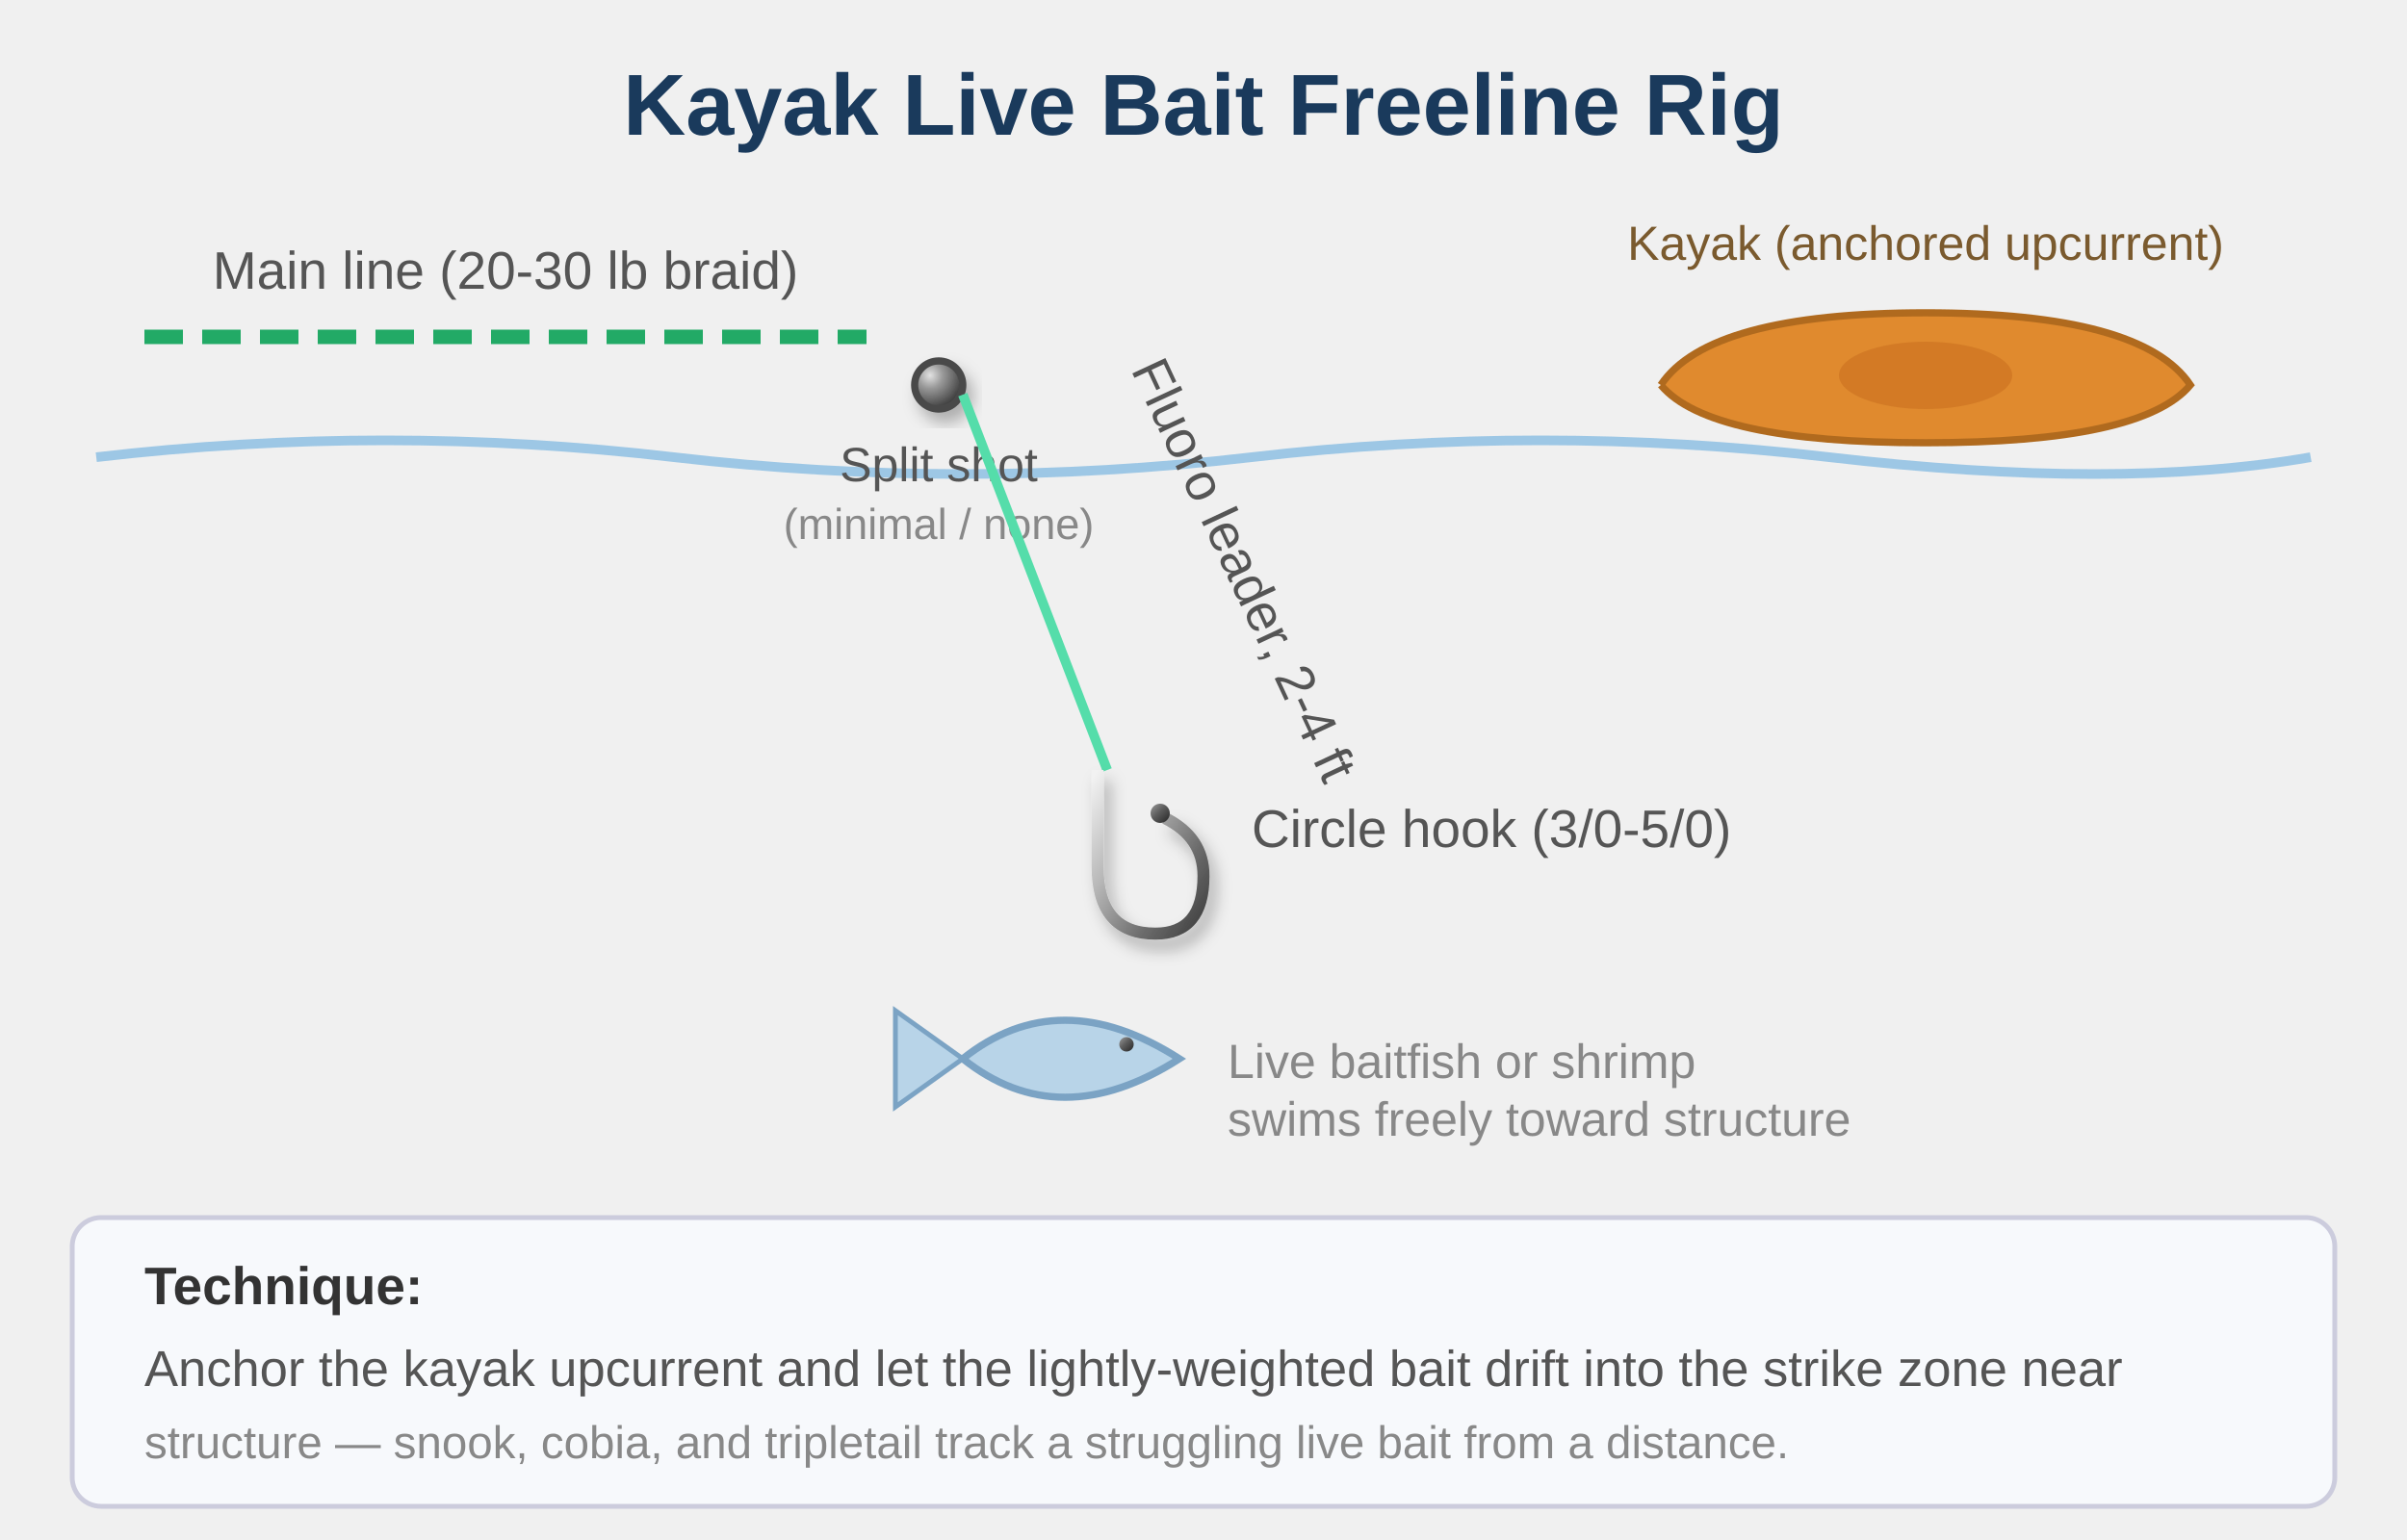
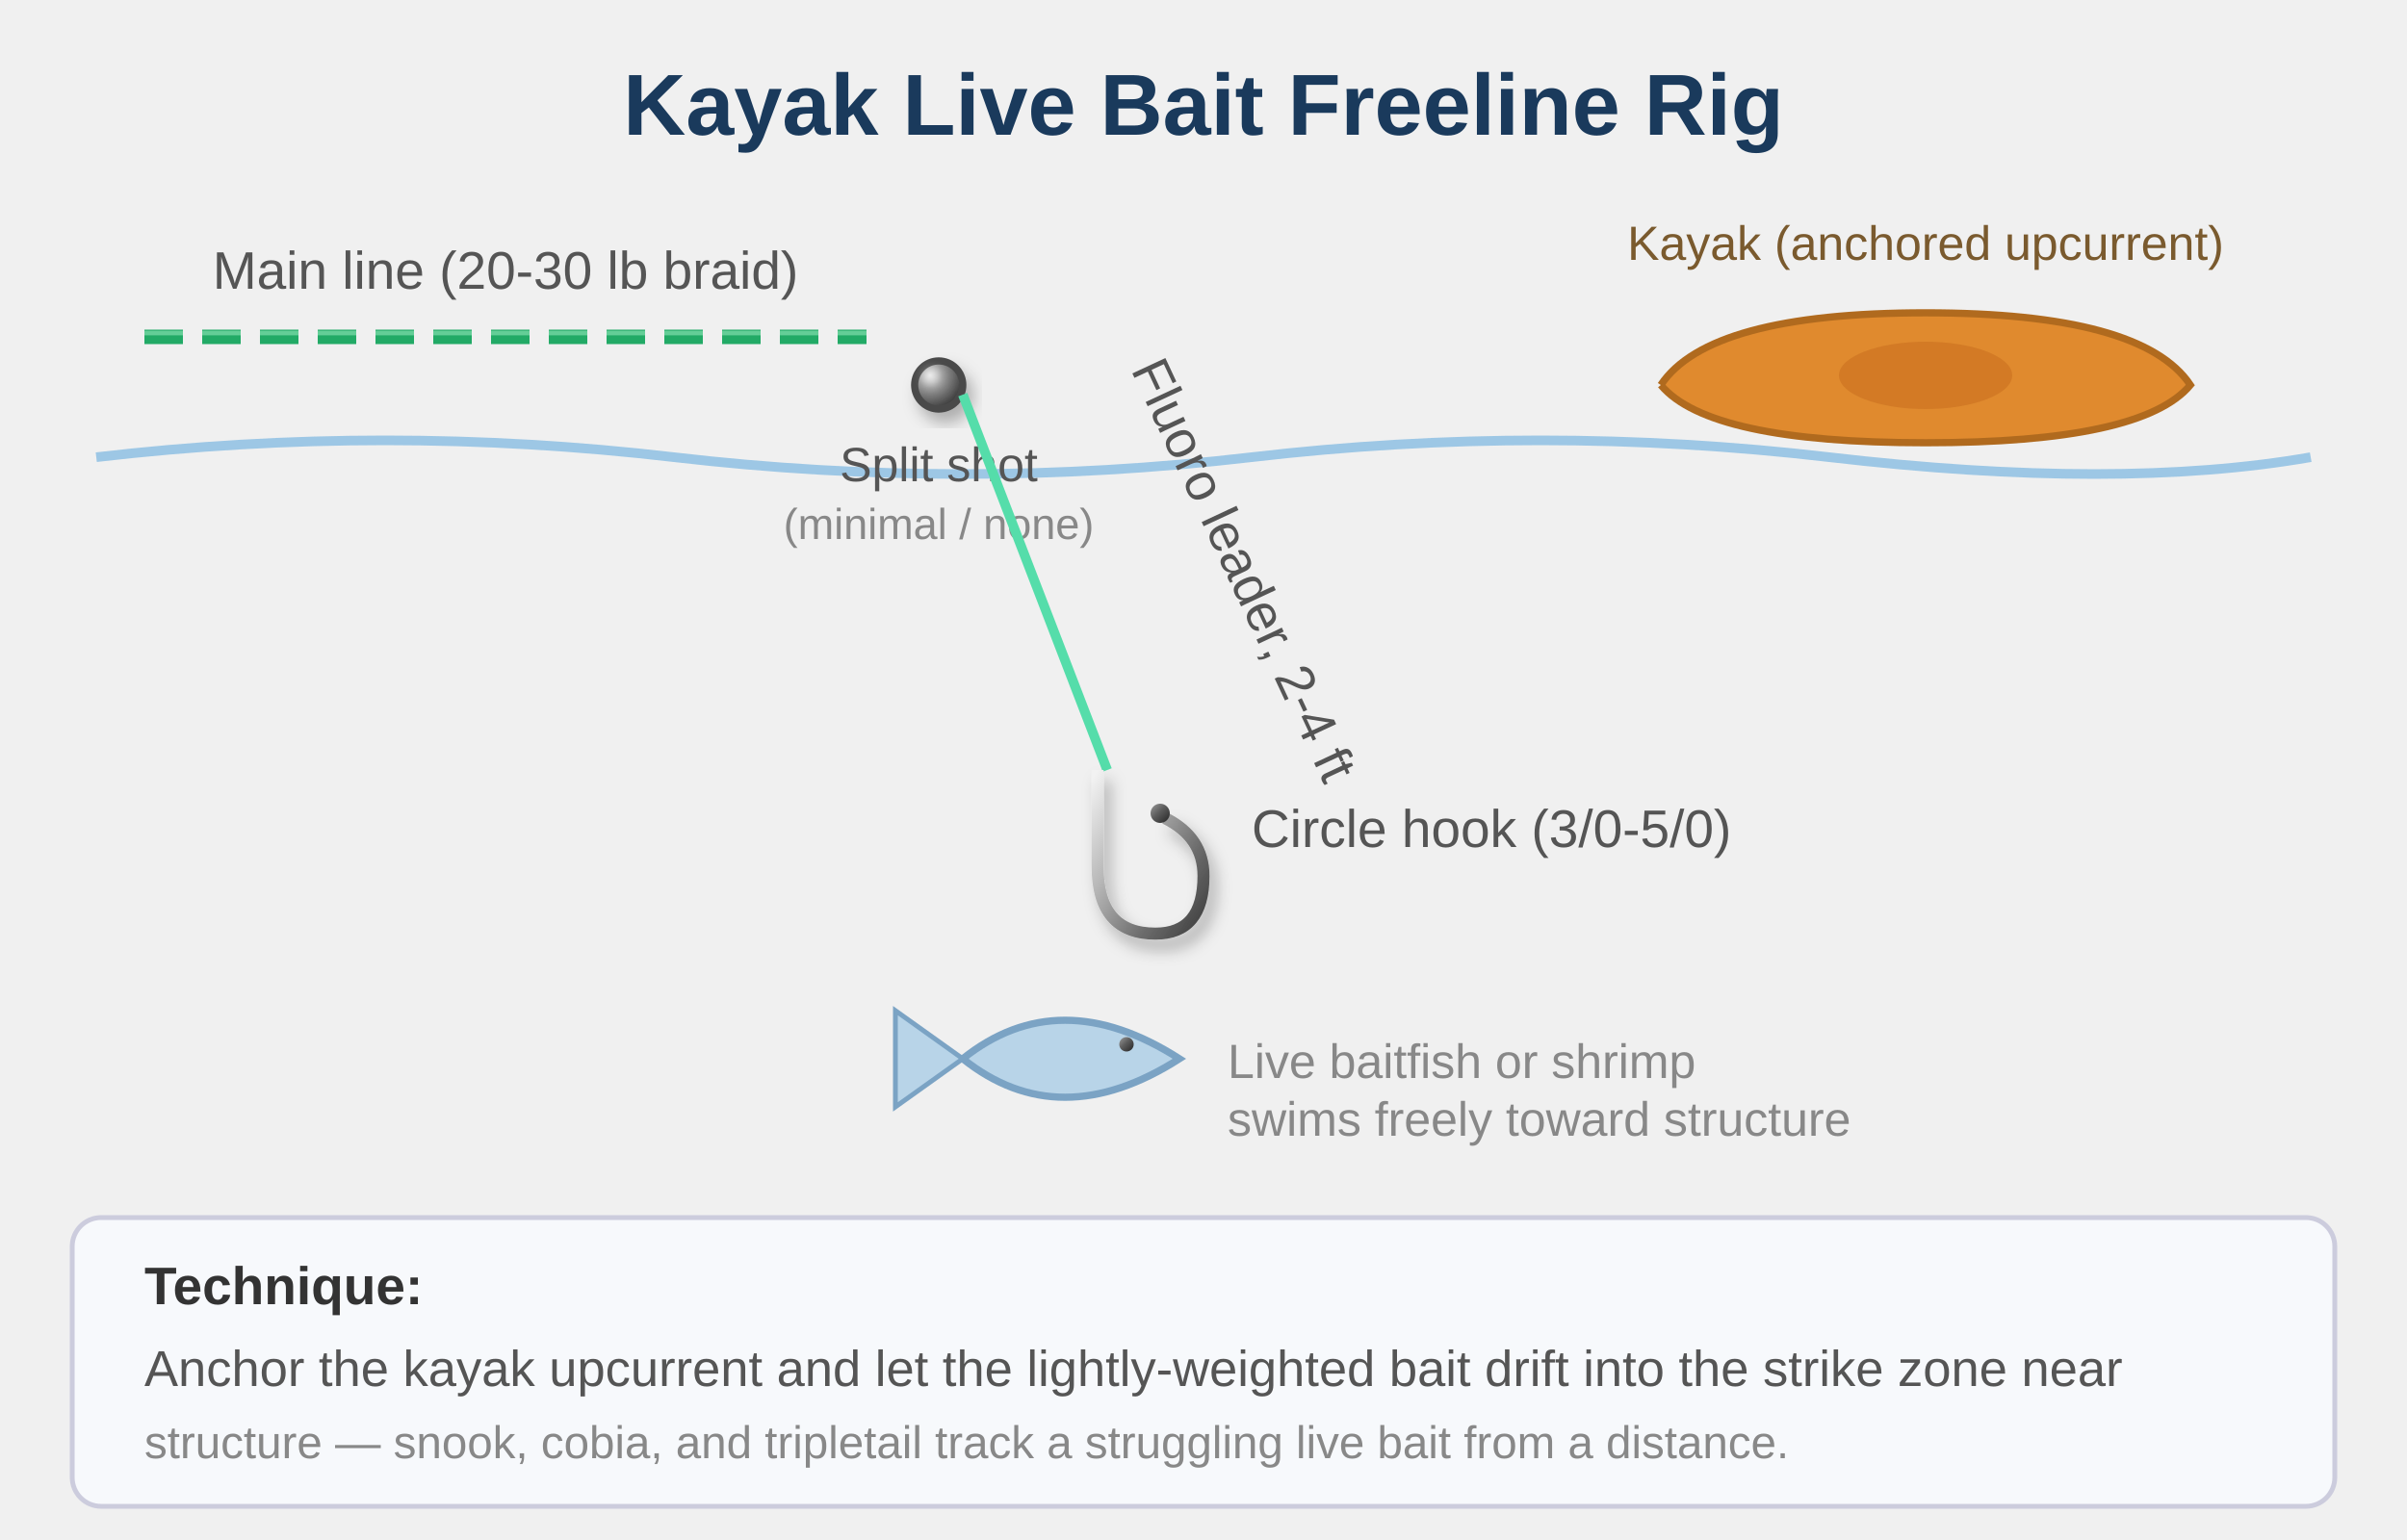
<svg xmlns="http://www.w3.org/2000/svg" viewBox="0 0 500 320" font-family="Arial, sans-serif">
+   <defs>
+     <radialGradient id="baitGrad" cx="35%" cy="30%" r="75%">
+       <stop offset="0%" stop-color="#ffe4c4" />
+       <stop offset="45%" stop-color="#e8b48a" />
+       <stop offset="100%" stop-color="#b5794a" />
+     </radialGradient>
+     <filter id="glossBlur" x="-60%" y="-60%" width="220%" height="220%">
+       <feGaussianBlur stdDeviation="1.1" />
+     </filter>
+   </defs>
  <defs>
    <linearGradient id="steelGrad" x1="0%" y1="0%" x2="100%" y2="100%">
      <stop offset="0%" stop-color="#f2f2f2" />
      <stop offset="35%" stop-color="#b8b8b8" />
      <stop offset="70%" stop-color="#6e6e6e" />
      <stop offset="100%" stop-color="#3d3d3d" />
    </linearGradient>
    <linearGradient id="steelGradDark" x1="0%" y1="0%" x2="100%" y2="100%">
      <stop offset="0%" stop-color="#9a9a9a" />
      <stop offset="45%" stop-color="#5c5c5c" />
      <stop offset="100%" stop-color="#242424" />
    </linearGradient>
    <radialGradient id="leadGrad" cx="32%" cy="30%" r="75%">
      <stop offset="0%" stop-color="#e2e2e2" />
      <stop offset="35%" stop-color="#9a9a9a" />
      <stop offset="75%" stop-color="#5c5c5c" />
      <stop offset="100%" stop-color="#333333" />
    </radialGradient>
    <filter id="softShadow" x="-40%" y="-40%" width="180%" height="180%">
      <feDropShadow dx="1.4" dy="2.2" stdDeviation="1.6" flood-color="#000000" flood-opacity="0.28" />
    </filter>
  </defs>
  <text x="250" y="28" text-anchor="middle" font-size="18" font-weight="bold" fill="#1a3a5c">Kayak Live Bait Freeline Rig</text>
  <path d="M20 95 Q80 88 140 95 Q200 102 260 95 Q320 88 380 95 Q440 102 480 95" fill="none" stroke="#4a9eda" stroke-width="2" opacity="0.5" />
  <g transform="translate(345, 60)">
    <path d="M0 20 Q10 5 55 5 Q100 5 110 20 Q100 32 55 32 Q10 32 0 20" fill="#e08a2e" stroke="#b06a1e" stroke-width="1.5" />
    <ellipse cx="55" cy="18" rx="18" ry="7" fill="#c9701f" opacity="0.6" />
    <text x="55" y="-6" text-anchor="middle" font-size="10" fill="#7a5a2e">Kayak (anchored upcurrent)</text>
  </g>
  <line x1="30" y1="70" x2="180" y2="70" stroke="#2a6" stroke-width="3" stroke-dasharray="8,4" />
+   <line x1="30" y1="69.2" x2="180" y2="69.2" stroke="#8fe6b8" stroke-width="0.96" stroke-dasharray="8,4" opacity="0.6" />
  <text x="105" y="60" text-anchor="middle" font-size="11" fill="#555">Main line (20-30 lb braid)</text>
  <circle cx="195" cy="80" r="5" fill="url(#leadGrad)" stroke="#4a4a4a" stroke-width="1.5" filter="url(#softShadow)" />
+   <ellipse cx="193.4" cy="78.2" rx="1.6" ry="1.6" fill="#ffffff" opacity="0.5" filter="url(#glossBlur)" />
  <text x="195" y="100" text-anchor="middle" font-size="10" fill="#555">Split shot</text>
  <text x="195" y="112" text-anchor="middle" font-size="9" fill="#888">(minimal / none)</text>
  <line x1="200" y1="82" x2="230" y2="160" stroke="#5da" stroke-width="2" />
  <text x="255" y="120" text-anchor="middle" font-size="11" fill="#555" transform="rotate(65, 255, 120)">Fluoro leader, 2-4 ft</text>
  <g transform="translate(220, 160)">
    <path d="M8 0 L8 20 Q8 34 20 34 Q30 34 30 22 Q30 14 22 10" fill="none" stroke="url(#steelGrad)" stroke-width="2.5" filter="url(#softShadow)" />
    <circle cx="21" cy="9" r="2" fill="url(#steelGradDark)" />
    <text x="40" y="16" font-size="11" fill="#555">Circle hook (3/0-5/0)</text>
  </g>
  <g transform="translate(200, 210)">
    <path d="M0 10 Q20 -6 45 10 Q20 26 0 10" fill="#b8d4e8" stroke="#7ba3c4" stroke-width="1.5" />
    <path d="M0 10 L-14 0 L-14 20 Z" fill="#b8d4e8" stroke="#7ba3c4" stroke-width="1" />
    <circle cx="34" cy="7" r="1.5" fill="url(#steelGradDark)" />
    <text x="55" y="14" font-size="10" fill="#888">Live baitfish or shrimp</text>
    <text x="55" y="26" font-size="10" fill="#888">swims freely toward structure</text>
  </g>
  <rect x="15" y="253" width="470" height="60" rx="6" fill="#f7f9fc" stroke="#ccd" stroke-width="1" />
  <text x="30" y="271" font-size="11" fill="#333" font-weight="bold">Technique:</text>
  <text x="30" y="288" font-size="10.5" fill="#555">Anchor the kayak upcurrent and let the lightly-weighted bait drift into the strike zone near</text>
  <text x="30" y="303" font-size="9.5" fill="#888">structure — snook, cobia, and tripletail track a struggling live bait from a distance.</text>
</svg>
